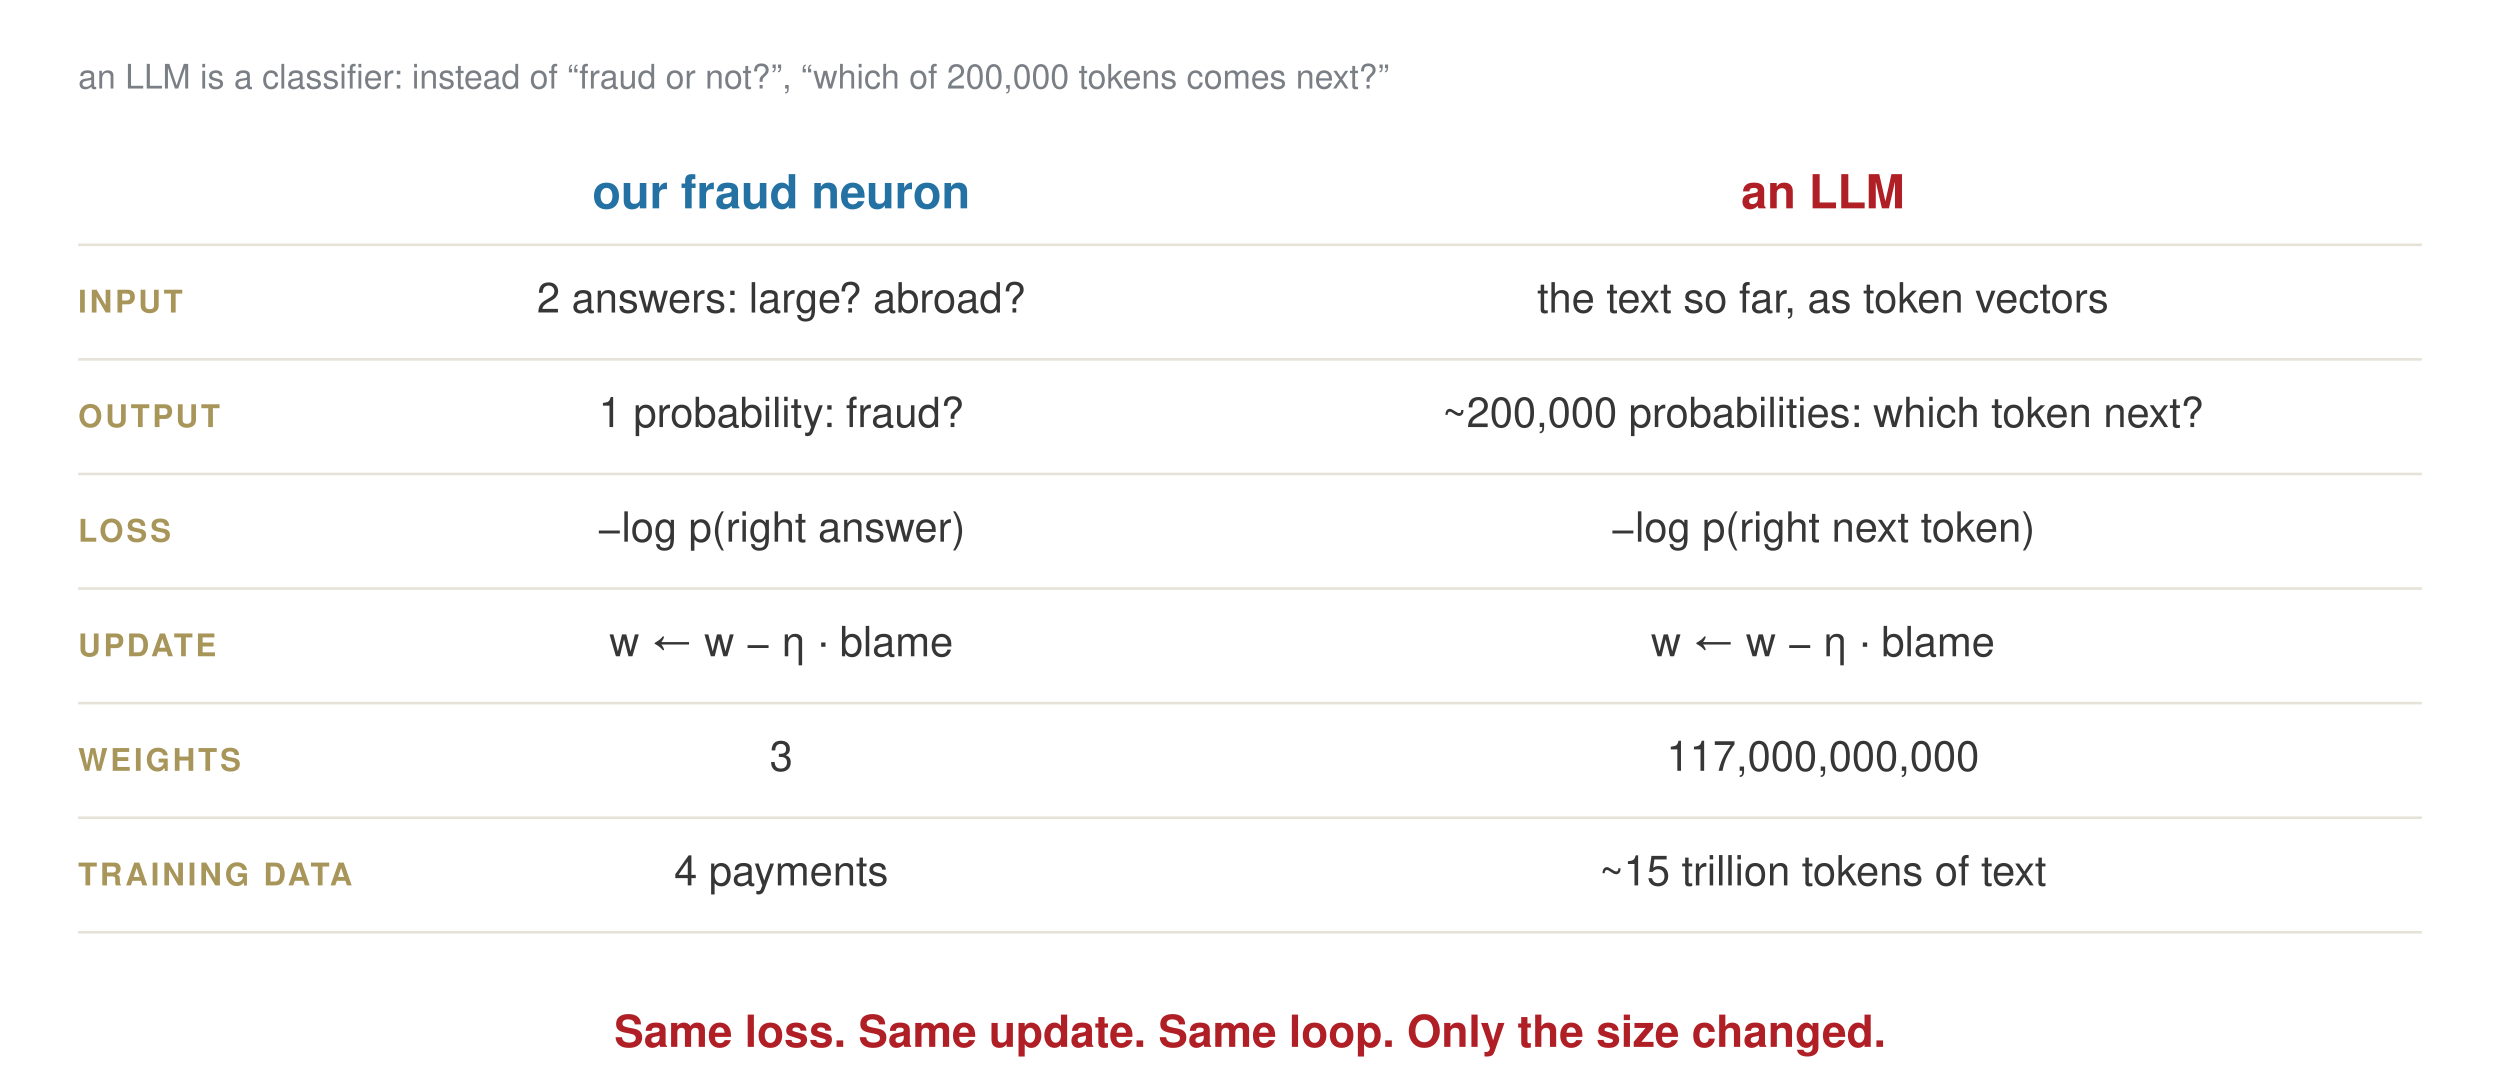
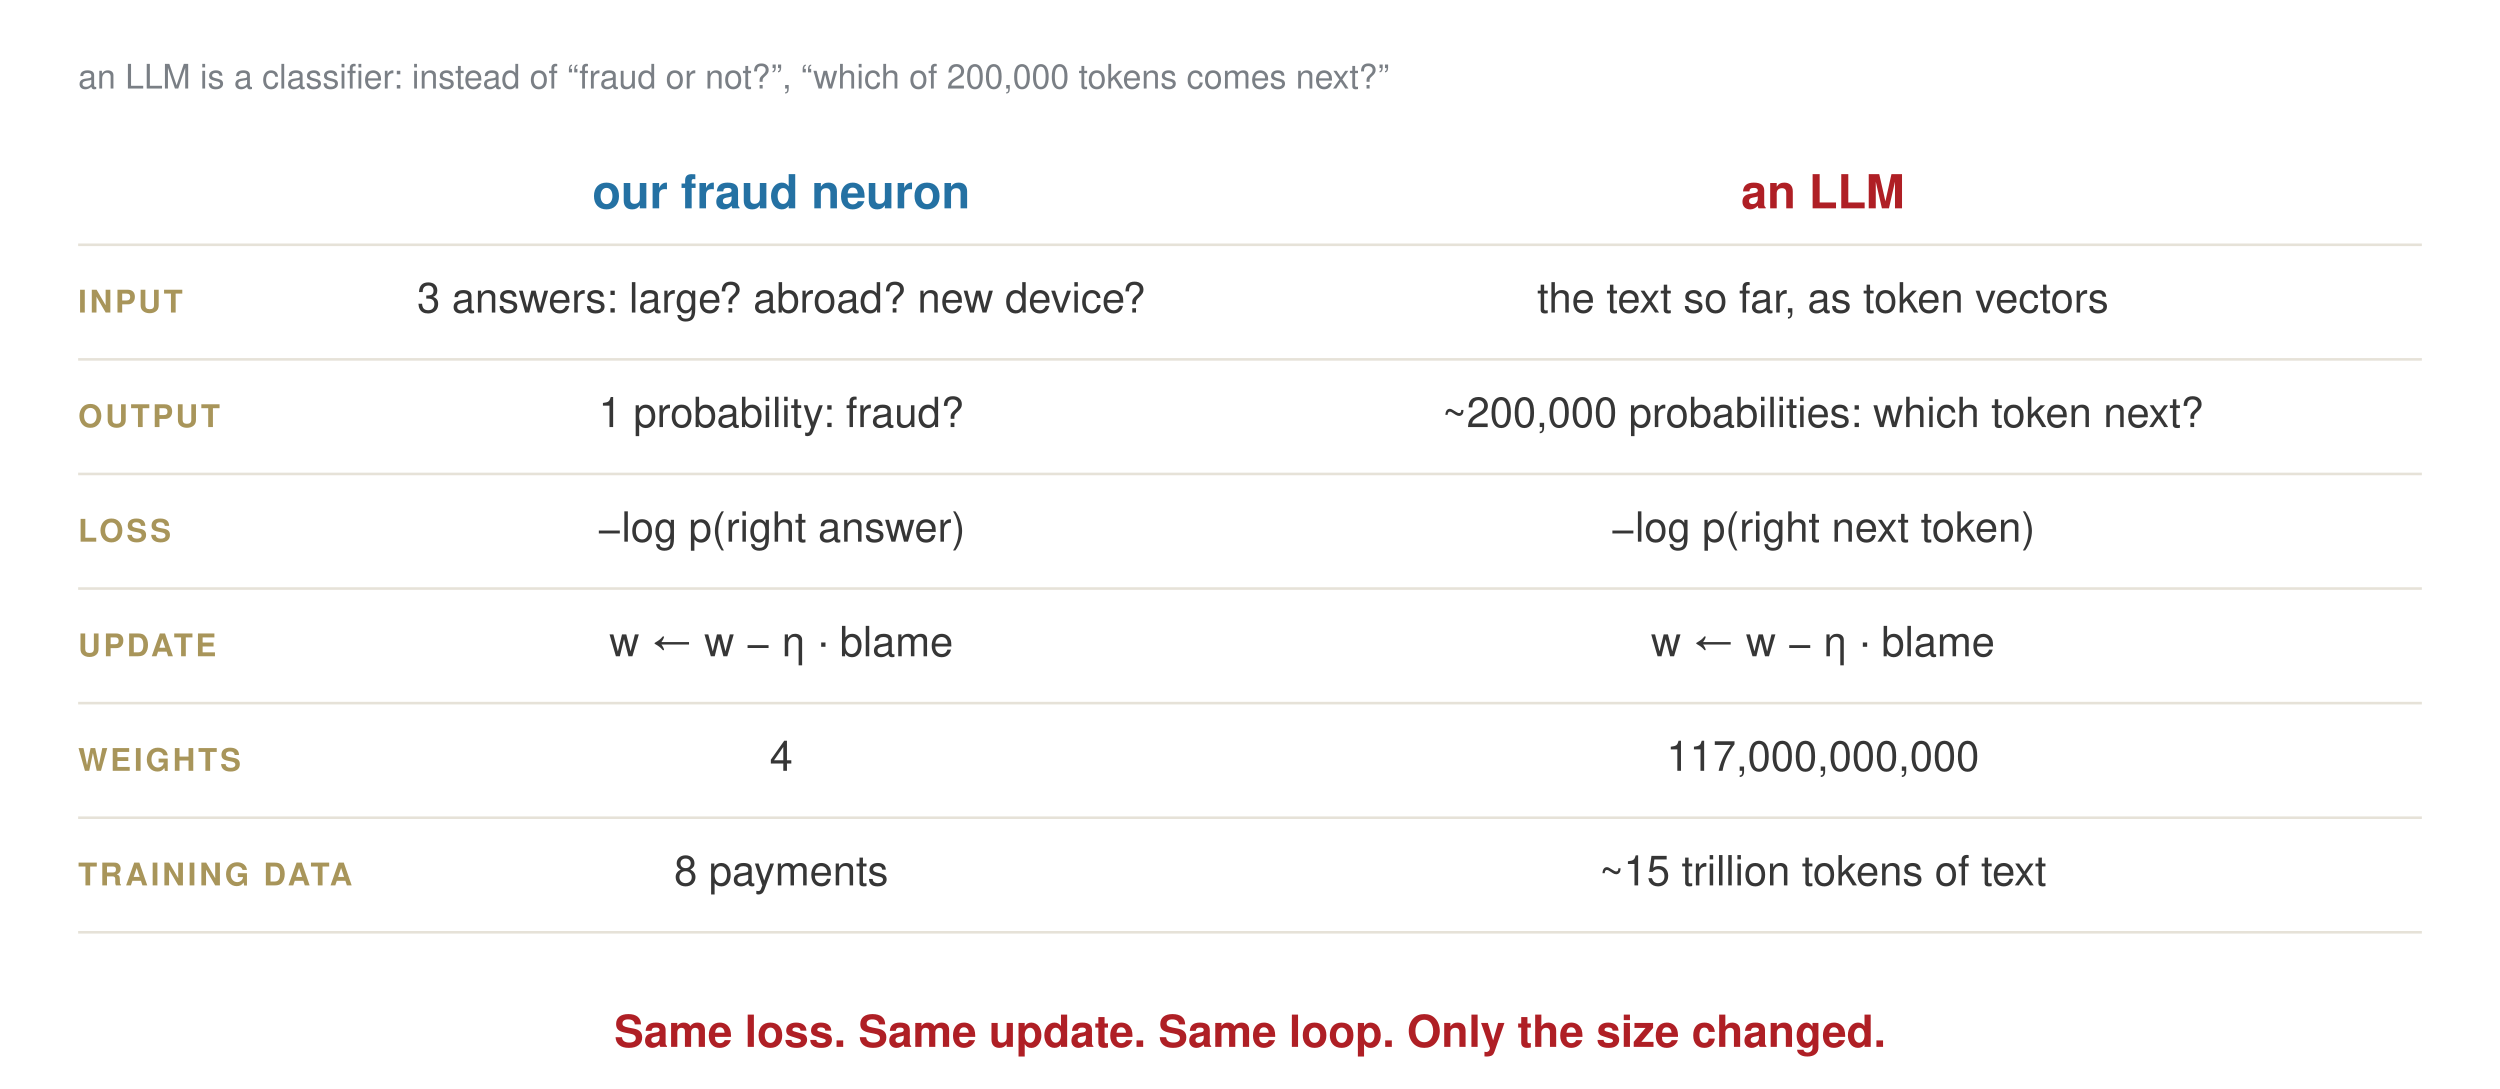
<svg xmlns="http://www.w3.org/2000/svg" viewBox="0 0 960 418" width="960" height="418" font-family="'Source Sans 3','Source Sans Pro',Helvetica,Arial,sans-serif">
  <text x="30" y="34" font-size="13" fill="#7a7f85">an LLM is a classifier: instead of “fraud or not?”, “which of 200,000 tokens comes next?”</text>
  <text x="300" y="80" font-size="18" font-weight="700" fill="#2471a3" text-anchor="middle">our fraud neuron</text>
  <text x="700" y="80" font-size="18" font-weight="700" fill="#AF1F25" text-anchor="middle">an LLM</text>
  <line x1="30" y1="94" x2="930" y2="94" stroke="#e6e2d8" />
  <text x="30" y="120" font-size="12" font-weight="700" fill="#a8955a" text-anchor="start" letter-spacing="1.1">INPUT</text>
-   <text x="300" y="120" font-size="16" font-weight="400" fill="#363636" text-anchor="middle">2 answers: large? abroad?</text>
+   <text x="300" y="120" font-size="16" font-weight="400" fill="#363636" text-anchor="middle">3 answers: large? abroad? new device?</text>
  <text x="700" y="120" font-size="16" font-weight="400" fill="#363636" text-anchor="middle">the text so far, as token vectors</text>
  <line x1="30" y1="138" x2="930" y2="138" stroke="#e6e2d8" />
  <text x="30" y="164" font-size="12" font-weight="700" fill="#a8955a" text-anchor="start" letter-spacing="1.1">OUTPUT</text>
  <text x="300" y="164" font-size="16" font-weight="400" fill="#363636" text-anchor="middle">1 probability: fraud?</text>
  <text x="700" y="164" font-size="16" font-weight="400" fill="#363636" text-anchor="middle">~200,000 probabilities: which token next?</text>
  <line x1="30" y1="182" x2="930" y2="182" stroke="#e6e2d8" />
  <text x="30" y="208" font-size="12" font-weight="700" fill="#a8955a" text-anchor="start" letter-spacing="1.1">LOSS</text>
  <text x="300" y="208" font-size="16" font-weight="400" fill="#363636" text-anchor="middle">−log p(right answer)</text>
  <text x="700" y="208" font-size="16" font-weight="400" fill="#363636" text-anchor="middle">−log p(right next token)</text>
  <line x1="30" y1="226" x2="930" y2="226" stroke="#e6e2d8" />
  <text x="30" y="252" font-size="12" font-weight="700" fill="#a8955a" text-anchor="start" letter-spacing="1.1">UPDATE</text>
  <text x="300" y="252" font-size="16" font-weight="400" fill="#363636" text-anchor="middle">w ← w − η · blame</text>
  <text x="700" y="252" font-size="16" font-weight="400" fill="#363636" text-anchor="middle">w ← w − η · blame</text>
  <line x1="30" y1="270" x2="930" y2="270" stroke="#e6e2d8" />
  <text x="30" y="296" font-size="12" font-weight="700" fill="#a8955a" text-anchor="start" letter-spacing="1.1">WEIGHTS</text>
-   <text x="300" y="296" font-size="16" font-weight="400" fill="#363636" text-anchor="middle">3</text>
+   <text x="300" y="296" font-size="16" font-weight="400" fill="#363636" text-anchor="middle">4</text>
  <text x="700" y="296" font-size="16" font-weight="400" fill="#363636" text-anchor="middle">117,000,000,000</text>
  <line x1="30" y1="314" x2="930" y2="314" stroke="#e6e2d8" />
  <text x="30" y="340" font-size="12" font-weight="700" fill="#a8955a" text-anchor="start" letter-spacing="1.1">TRAINING DATA</text>
-   <text x="300" y="340" font-size="16" font-weight="400" fill="#363636" text-anchor="middle">4 payments</text>
+   <text x="300" y="340" font-size="16" font-weight="400" fill="#363636" text-anchor="middle">8 payments</text>
  <text x="700" y="340" font-size="16" font-weight="400" fill="#363636" text-anchor="middle">~15 trillion tokens of text</text>
  <line x1="30" y1="358" x2="930" y2="358" stroke="#e6e2d8" />
  <text x="480" y="402" font-size="17" font-weight="700" fill="#AF1F25" text-anchor="middle">Same loss. Same update. Same loop. Only the size changed.</text>
</svg>
